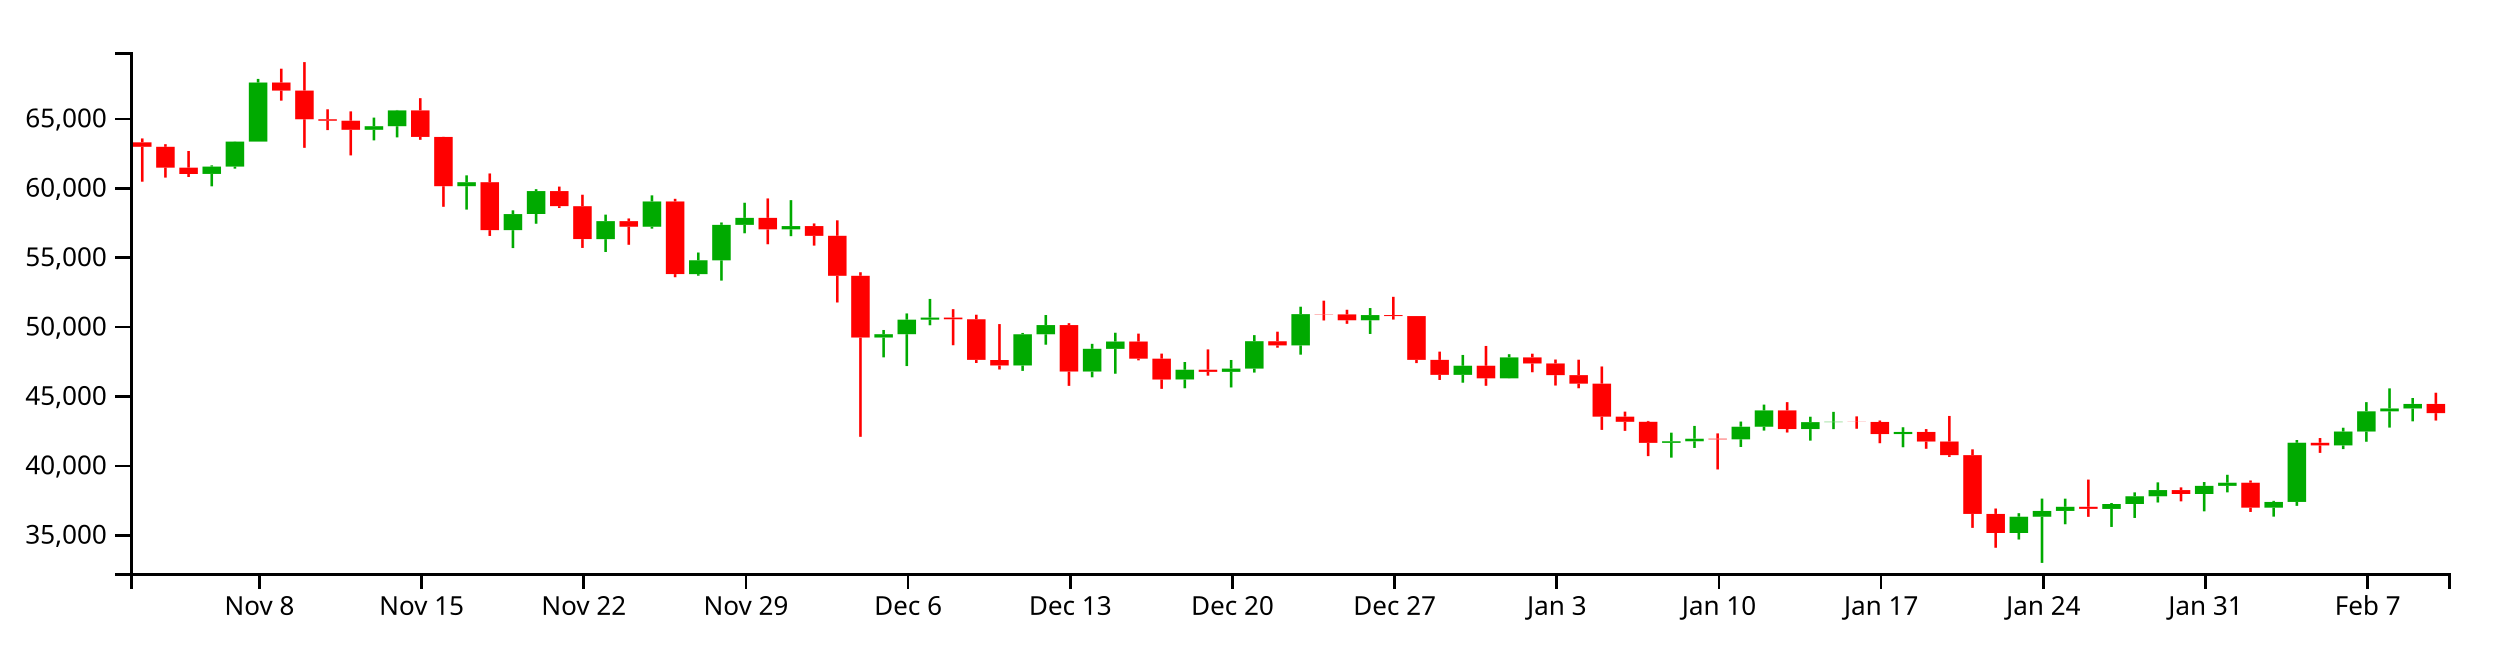
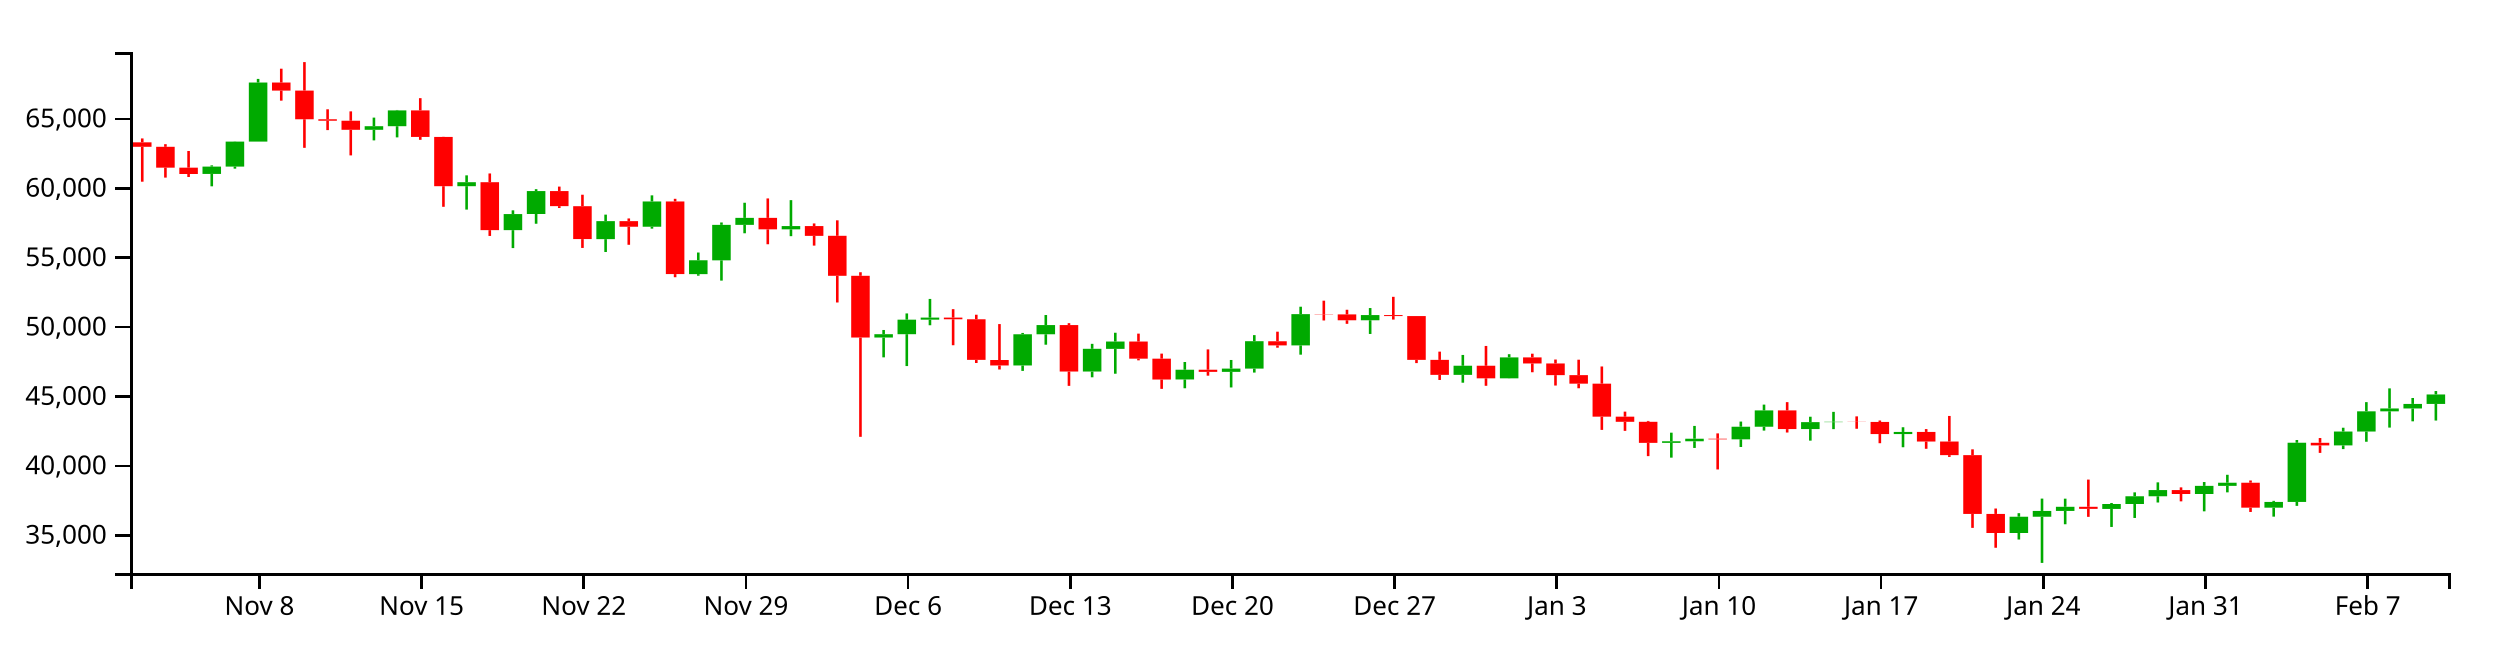
<svg xmlns="http://www.w3.org/2000/svg" version="1.1" width="960" height="250">
  <g transform="translate(50,20)">
    <style>.axis path,.axis line{fill:none;stroke:#000;shape-rendering:crispEdges;}path.candle{stroke:#000000;}path.candle.body{stroke-width:0;}path.candle.up{fill:#00AA00;stroke:#00AA00;}path.candle.down{fill:#FF0000;stroke:#FF0000;}</style>
    <g class="candlestick">
      <g class="data">
-         <path class="candle body up" d="M 27.757 46.802 l 7.117 0 L 34.874 43.975 l -7.117 0 L 27.757 46.802 M 36.653 43.975 l 7.117 0 L 43.77 34.366 l -7.117 0 L 36.653 43.975 M 45.55 34.366 l 7.117 0 L 52.667 11.703 l -7.117 0 L 45.55 34.366 M 90.032 29.843 l 7.117 0 L 97.149 28.469 l -7.117 0 L 90.032 29.843 M 98.928 28.469 l 7.117 0 L 106.046 22.398 l -7.117 0 L 98.928 28.469 M 125.618 51.499 l 7.117 0 L 132.735 49.975 l -7.117 0 L 125.618 51.499 M 143.411 68.379 l 7.117 0 L 150.528 62.194 l -7.117 0 L 143.411 68.379 M 152.307 62.168 l 7.117 0 L 159.424 53.372 l -7.117 0 L 152.307 62.168 M 178.996 71.832 l 7.117 0 L 186.114 64.917 l -7.117 0 L 178.996 71.832 M 196.789 67.065 l 7.117 0 L 203.906 57.354 l -7.117 0 L 196.789 67.065 M 214.582 85.263 l 7.117 0 L 221.699 79.948 l -7.117 0 L 214.582 85.263 M 223.479 79.972 l 7.117 0 L 230.596 66.337 l -7.117 0 L 223.479 79.972 M 232.375 66.337 l 7.117 0 L 239.492 63.664 l -7.117 0 L 232.375 66.337 M 250.168 68.065 l 7.117 0 L 257.285 66.821 l -7.117 0 L 250.168 68.065 M 285.754 109.626 l 7.117 0 L 292.871 108.326 l -7.117 0 L 285.754 109.626 M 294.65 108.326 l 7.117 0 L 301.767 102.754 l -7.117 0 L 294.65 108.326 M 303.547 102.754 l 7.117 0 L 310.664 101.97 l -7.117 0 L 303.547 102.754 M 339.132 120.349 l 7.117 0 L 346.25 108.36 l -7.117 0 L 339.132 120.349 M 348.029 108.36 l 7.117 0 L 355.146 104.822 l -7.117 0 L 348.029 108.36 M 365.822 122.682 l 7.117 0 L 372.939 113.939 l -7.117 0 L 365.822 122.682 M 374.718 113.972 l 7.117 0 L 381.835 111.158 l -7.117 0 L 374.718 113.972 M 401.407 125.714 l 7.117 0 L 408.525 121.98 l -7.117 0 L 401.407 125.714 M 419.2 122.797 l 7.117 0 L 426.317 121.555 l -7.117 0 L 419.2 122.797 M 428.097 121.555 l 7.117 0 L 435.214 111.025 l -7.117 0 L 428.097 121.555 M 445.89 112.633 l 7.117 0 L 453.007 100.638 l -7.117 0 L 445.89 112.633 M 472.579 102.979 l 7.117 0 L 479.696 100.976 l -7.117 0 L 472.579 102.979 M 508.165 123.951 l 7.117 0 L 515.282 120.454 l -7.117 0 L 508.165 123.951 M 525.958 125.271 l 7.117 0 L 533.075 117.246 l -7.117 0 L 525.958 125.271 M 588.233 150.056 l 7.117 0 L 595.35 149.453 l -7.117 0 L 588.233 150.056 M 597.129 149.453 l 7.117 0 L 604.246 148.467 l -7.117 0 L 597.129 149.453 M 614.922 148.692 l 7.117 0 L 622.039 143.859 l -7.117 0 L 614.922 148.692 M 623.818 143.859 l 7.117 0 L 630.936 137.605 l -7.117 0 L 623.818 143.859 M 641.611 144.77 l 7.117 0 L 648.729 142.097 l -7.117 0 L 641.611 144.77 M 650.508 142.097 l 7.117 0 L 657.625 141.967 l -7.117 0 L 650.508 142.097 M 677.197 146.671 l 7.117 0 L 684.314 145.869 l -7.117 0 L 677.197 146.671 M 721.679 184.673 l 7.117 0 L 728.796 178.42 l -7.117 0 L 721.679 184.673 M 730.576 178.42 l 7.117 0 L 737.693 176.204 l -7.117 0 L 730.576 178.42 M 739.472 176.204 l 7.117 0 L 746.589 174.616 l -7.117 0 L 739.472 176.204 M 757.265 175.421 l 7.117 0 L 764.382 173.541 l -7.117 0 L 757.265 175.421 M 766.162 173.541 l 7.117 0 L 773.279 170.575 l -7.117 0 L 766.162 173.541 M 775.058 170.575 l 7.117 0 L 782.175 168.175 l -7.117 0 L 775.058 170.575 M 792.851 169.695 l 7.117 0 L 799.968 166.576 l -7.117 0 L 792.851 169.695 M 801.747 166.576 l 7.117 0 L 808.864 165.362 l -7.117 0 L 801.747 166.576 M 819.54 174.946 l 7.117 0 L 826.657 172.733 l -7.117 0 L 819.54 174.946 M 828.437 172.731 l 7.117 0 L 835.554 150.015 l -7.117 0 L 828.437 172.731 M 846.23 151.036 l 7.117 0 L 853.347 145.716 l -7.117 0 L 846.23 151.036 M 855.126 145.716 l 7.117 0 L 862.243 137.939 l -7.117 0 L 855.126 145.716 M 864.022 137.939 l 7.117 0 L 871.14 136.857 l -7.117 0 L 864.022 137.939 M 872.919 136.857 l 7.117 0 L 880.036 135.1 l -7.117 0 L 872.919 136.857" />
-         <path class="candle body down" d="M 1.068 34.648 l 7.117 0 L 8.185 36.376 l -7.117 0 L 1.068 34.648 M 9.964 36.376 l 7.117 0 L 17.081 44.378 l -7.117 0 L 9.964 36.376 M 18.86 44.378 l 7.117 0 L 25.978 46.818 l -7.117 0 L 18.86 44.378 M 54.446 11.703 l 7.117 0 L 61.563 14.784 l -7.117 0 L 54.446 11.703 M 63.343 14.784 l 7.117 0 L 70.46 25.791 l -7.117 0 L 63.343 14.784 M 72.239 25.791 l 7.117 0 L 79.356 26.368 l -7.117 0 L 72.239 25.791 M 81.136 26.368 l 7.117 0 L 88.253 29.843 l -7.117 0 L 81.136 26.368 M 107.825 22.398 l 7.117 0 L 114.942 32.59 l -7.117 0 L 107.825 22.398 M 116.721 32.59 l 7.117 0 L 123.838 51.499 l -7.117 0 L 116.721 32.59 M 134.514 49.975 l 7.117 0 L 141.631 68.379 l -7.117 0 L 134.514 49.975 M 161.204 53.372 l 7.117 0 L 168.321 59.157 l -7.117 0 L 161.204 53.372 M 170.1 59.18 l 7.117 0 L 177.217 71.814 l -7.117 0 L 170.1 59.18 M 187.893 64.917 l 7.117 0 L 195.01 67.065 l -7.117 0 L 187.893 64.917 M 205.686 57.354 l 7.117 0 L 212.803 85.248 l -7.117 0 L 205.686 57.354 M 241.271 63.664 l 7.117 0 L 248.389 68.065 l -7.117 0 L 241.271 63.664 M 259.064 66.821 l 7.117 0 L 266.182 70.571 l -7.117 0 L 259.064 66.821 M 267.961 70.55 l 7.117 0 L 275.078 85.917 l -7.117 0 L 267.961 70.55 M 276.857 85.917 l 7.117 0 L 283.974 109.626 l -7.117 0 L 276.857 85.917 M 312.443 101.97 l 7.117 0 L 319.56 102.598 l -7.117 0 L 312.443 101.97 M 321.339 102.598 l 7.117 0 L 328.457 118.19 l -7.117 0 L 321.339 102.598 M 330.236 118.242 l 7.117 0 L 337.353 120.349 l -7.117 0 L 330.236 118.242 M 356.925 104.822 l 7.117 0 L 364.042 122.682 l -7.117 0 L 356.925 104.822 M 383.615 111.158 l 7.117 0 L 390.732 117.727 l -7.117 0 L 383.615 111.158 M 392.511 117.727 l 7.117 0 L 399.628 125.728 l -7.117 0 L 392.511 117.727 M 410.304 121.98 l 7.117 0 L 417.421 122.797 l -7.117 0 L 410.304 121.98 M 436.993 111.038 l 7.117 0 L 444.11 112.633 l -7.117 0 L 436.993 111.038 M 454.786 100.638 l 7.117 0 L 461.903 100.739 l -7.117 0 L 454.786 100.638 M 463.683 100.739 l 7.117 0 L 470.8 102.979 l -7.117 0 L 463.683 100.739 M 481.475 100.976 l 7.117 0 L 488.593 101.37 l -7.117 0 L 481.475 100.976 M 490.372 101.37 l 7.117 0 L 497.489 118.2 l -7.117 0 L 490.372 101.37 M 499.268 118.2 l 7.117 0 L 506.385 123.951 l -7.117 0 L 499.268 118.2 M 517.061 120.454 l 7.117 0 L 524.178 125.271 l -7.117 0 L 517.061 120.454 M 534.854 117.246 l 7.117 0 L 541.971 119.573 l -7.117 0 L 534.854 117.246 M 543.75 119.573 l 7.117 0 L 550.868 124.05 l -7.117 0 L 543.75 119.573 M 552.647 124.05 l 7.117 0 L 559.764 127.323 l -7.117 0 L 552.647 124.05 M 561.543 127.323 l 7.117 0 L 568.661 140.012 l -7.117 0 L 561.543 127.323 M 570.44 140.012 l 7.117 0 L 577.557 141.978 l -7.117 0 L 570.44 140.012 M 579.336 141.978 l 7.117 0 L 586.453 150.056 l -7.117 0 L 579.336 141.978 M 606.026 148.467 l 7.117 0 L 613.143 148.692 l -7.117 0 L 606.026 148.467 M 632.715 137.605 l 7.117 0 L 639.832 144.761 l -7.117 0 L 632.715 137.605 M 659.404 141.967 l 7.117 0 L 666.521 142.034 l -7.117 0 L 659.404 141.967 M 668.301 142.034 l 7.117 0 L 675.418 146.671 l -7.117 0 L 668.301 142.034 M 686.094 145.869 l 7.117 0 L 693.211 149.558 l -7.117 0 L 686.094 145.869 M 694.99 149.558 l 7.117 0 L 702.107 154.776 l -7.117 0 L 694.99 149.558 M 703.886 154.776 l 7.117 0 L 711.004 177.35 l -7.117 0 L 703.886 154.776 M 712.783 177.35 l 7.117 0 L 719.9 184.673 l -7.117 0 L 712.783 177.35 M 748.369 174.616 l 7.117 0 L 755.486 175.41 l -7.117 0 L 748.369 174.616 M 783.954 168.175 l 7.117 0 L 791.072 169.694 l -7.117 0 L 783.954 168.175 M 810.644 165.362 l 7.117 0 L 817.761 174.946 l -7.117 0 L 810.644 165.362 M 837.333 150.029 l 7.117 0 L 844.45 151.036 l -7.117 0 L 837.333 150.029 M 881.815 135.1 l 7.117 0 L 888.932 138.639 l -7.117 0 L 881.815 135.1" />
+         <path class="candle body up" d="M 27.757 46.802 l 7.117 0 L 34.874 43.975 l -7.117 0 L 27.757 46.802 M 36.653 43.975 l 7.117 0 L 43.77 34.366 l -7.117 0 L 36.653 43.975 M 45.55 34.366 l 7.117 0 L 52.667 11.703 l -7.117 0 L 45.55 34.366 M 90.032 29.843 l 7.117 0 L 97.149 28.469 l -7.117 0 L 90.032 29.843 M 98.928 28.469 l 7.117 0 L 106.046 22.398 l -7.117 0 L 98.928 28.469 M 125.618 51.499 l 7.117 0 L 132.735 49.975 l -7.117 0 L 125.618 51.499 M 143.411 68.379 l 7.117 0 L 150.528 62.194 l -7.117 0 L 143.411 68.379 M 152.307 62.168 l 7.117 0 L 159.424 53.372 l -7.117 0 L 152.307 62.168 M 178.996 71.832 l 7.117 0 L 186.114 64.917 l -7.117 0 L 178.996 71.832 M 196.789 67.065 l 7.117 0 L 203.906 57.354 l -7.117 0 L 196.789 67.065 M 214.582 85.263 l 7.117 0 L 221.699 79.948 l -7.117 0 L 214.582 85.263 M 223.479 79.972 l 7.117 0 L 230.596 66.337 l -7.117 0 L 223.479 79.972 M 232.375 66.337 l 7.117 0 L 239.492 63.664 l -7.117 0 L 232.375 66.337 M 250.168 68.065 l 7.117 0 L 257.285 66.821 l -7.117 0 L 250.168 68.065 M 285.754 109.626 l 7.117 0 L 292.871 108.326 l -7.117 0 L 285.754 109.626 M 294.65 108.326 l 7.117 0 L 301.767 102.754 l -7.117 0 L 294.65 108.326 M 303.547 102.754 l 7.117 0 L 310.664 101.97 l -7.117 0 L 303.547 102.754 M 339.132 120.349 l 7.117 0 L 346.25 108.36 l -7.117 0 L 339.132 120.349 M 348.029 108.36 l 7.117 0 L 355.146 104.822 l -7.117 0 L 348.029 108.36 M 365.822 122.682 l 7.117 0 L 372.939 113.939 l -7.117 0 L 365.822 122.682 M 374.718 113.972 l 7.117 0 L 381.835 111.158 l -7.117 0 L 374.718 113.972 M 401.407 125.714 l 7.117 0 L 408.525 121.98 l -7.117 0 L 401.407 125.714 M 419.2 122.797 l 7.117 0 L 426.317 121.555 l -7.117 0 L 419.2 122.797 M 428.097 121.555 l 7.117 0 L 435.214 111.025 l -7.117 0 L 428.097 121.555 M 445.89 112.633 l 7.117 0 L 453.007 100.638 l -7.117 0 L 445.89 112.633 M 472.579 102.979 l 7.117 0 L 479.696 100.976 l -7.117 0 L 472.579 102.979 M 508.165 123.951 l 7.117 0 L 515.282 120.454 l -7.117 0 L 508.165 123.951 M 525.958 125.271 l 7.117 0 L 533.075 117.246 l -7.117 0 L 525.958 125.271 M 588.233 150.056 l 7.117 0 L 595.35 149.453 l -7.117 0 L 588.233 150.056 M 597.129 149.453 l 7.117 0 L 604.246 148.467 l -7.117 0 L 597.129 149.453 M 614.922 148.692 l 7.117 0 L 622.039 143.859 l -7.117 0 L 614.922 148.692 M 623.818 143.859 l 7.117 0 L 630.936 137.605 l -7.117 0 L 623.818 143.859 M 641.611 144.77 l 7.117 0 L 648.729 142.097 l -7.117 0 L 641.611 144.77 M 650.508 142.097 l 7.117 0 L 657.625 141.967 l -7.117 0 L 650.508 142.097 M 677.197 146.671 l 7.117 0 L 684.314 145.869 l -7.117 0 L 677.197 146.671 M 721.679 184.673 l 7.117 0 L 728.796 178.42 l -7.117 0 L 721.679 184.673 M 730.576 178.42 l 7.117 0 L 737.693 176.204 l -7.117 0 L 730.576 178.42 M 739.472 176.204 l 7.117 0 L 746.589 174.616 l -7.117 0 L 739.472 176.204 M 757.265 175.421 l 7.117 0 L 764.382 173.541 l -7.117 0 L 757.265 175.421 M 766.162 173.541 l 7.117 0 L 773.279 170.575 l -7.117 0 L 766.162 173.541 M 775.058 170.575 l 7.117 0 L 782.175 168.175 l -7.117 0 L 775.058 170.575 M 792.851 169.695 l 7.117 0 L 799.968 166.576 l -7.117 0 L 792.851 169.695 M 801.747 166.576 l 7.117 0 L 808.864 165.362 l -7.117 0 L 801.747 166.576 M 819.54 174.946 l 7.117 0 L 826.657 172.733 l -7.117 0 L 819.54 174.946 M 828.437 172.731 l 7.117 0 L 835.554 150.015 l -7.117 0 L 828.437 172.731 M 846.23 151.036 l 7.117 0 L 853.347 145.716 l -7.117 0 L 846.23 151.036 M 855.126 145.716 l 7.117 0 L 862.243 137.939 l -7.117 0 L 855.126 145.716 M 864.022 137.939 l 7.117 0 L 871.14 136.857 l -7.117 0 L 864.022 137.939 M 872.919 136.857 l 7.117 0 L 880.036 135.1 l -7.117 0 L 872.919 136.857 M 881.815 135.1 l 7.117 0 L 888.932 131.466 l -7.117 0 L 881.815 135.1" />
+         <path class="candle body down" d="M 1.068 34.648 l 7.117 0 L 8.185 36.376 l -7.117 0 L 1.068 34.648 M 9.964 36.376 l 7.117 0 L 17.081 44.378 l -7.117 0 L 9.964 36.376 M 18.86 44.378 l 7.117 0 L 25.978 46.818 l -7.117 0 L 18.86 44.378 M 54.446 11.703 l 7.117 0 L 61.563 14.784 l -7.117 0 L 54.446 11.703 M 63.343 14.784 l 7.117 0 L 70.46 25.791 l -7.117 0 L 63.343 14.784 M 72.239 25.791 l 7.117 0 L 79.356 26.368 l -7.117 0 L 72.239 25.791 M 81.136 26.368 l 7.117 0 L 88.253 29.843 l -7.117 0 L 81.136 26.368 M 107.825 22.398 l 7.117 0 L 114.942 32.59 l -7.117 0 L 107.825 22.398 M 116.721 32.59 l 7.117 0 L 123.838 51.499 l -7.117 0 L 116.721 32.59 M 134.514 49.975 l 7.117 0 L 141.631 68.379 l -7.117 0 L 134.514 49.975 M 161.204 53.372 l 7.117 0 L 168.321 59.157 l -7.117 0 L 161.204 53.372 M 170.1 59.18 l 7.117 0 L 177.217 71.814 l -7.117 0 L 170.1 59.18 M 187.893 64.917 l 7.117 0 L 195.01 67.065 l -7.117 0 L 187.893 64.917 M 205.686 57.354 l 7.117 0 L 212.803 85.248 l -7.117 0 L 205.686 57.354 M 241.271 63.664 l 7.117 0 L 248.389 68.065 l -7.117 0 L 241.271 63.664 M 259.064 66.821 l 7.117 0 L 266.182 70.571 l -7.117 0 L 259.064 66.821 M 267.961 70.55 l 7.117 0 L 275.078 85.917 l -7.117 0 L 267.961 70.55 M 276.857 85.917 l 7.117 0 L 283.974 109.626 l -7.117 0 L 276.857 85.917 M 312.443 101.97 l 7.117 0 L 319.56 102.598 l -7.117 0 L 312.443 101.97 M 321.339 102.598 l 7.117 0 L 328.457 118.19 l -7.117 0 L 321.339 102.598 M 330.236 118.242 l 7.117 0 L 337.353 120.349 l -7.117 0 L 330.236 118.242 M 356.925 104.822 l 7.117 0 L 364.042 122.682 l -7.117 0 L 356.925 104.822 M 383.615 111.158 l 7.117 0 L 390.732 117.727 l -7.117 0 L 383.615 111.158 M 392.511 117.727 l 7.117 0 L 399.628 125.728 l -7.117 0 L 392.511 117.727 M 410.304 121.98 l 7.117 0 L 417.421 122.797 l -7.117 0 L 410.304 121.98 M 436.993 111.038 l 7.117 0 L 444.11 112.633 l -7.117 0 L 436.993 111.038 M 454.786 100.638 l 7.117 0 L 461.903 100.739 l -7.117 0 L 454.786 100.638 M 463.683 100.739 l 7.117 0 L 470.8 102.979 l -7.117 0 L 463.683 100.739 M 481.475 100.976 l 7.117 0 L 488.593 101.37 l -7.117 0 L 481.475 100.976 M 490.372 101.37 l 7.117 0 L 497.489 118.2 l -7.117 0 L 490.372 101.37 M 499.268 118.2 l 7.117 0 L 506.385 123.951 l -7.117 0 L 499.268 118.2 M 517.061 120.454 l 7.117 0 L 524.178 125.271 l -7.117 0 L 517.061 120.454 M 534.854 117.246 l 7.117 0 L 541.971 119.573 l -7.117 0 L 534.854 117.246 M 543.75 119.573 l 7.117 0 L 550.868 124.05 l -7.117 0 L 543.75 119.573 M 552.647 124.05 l 7.117 0 L 559.764 127.323 l -7.117 0 L 552.647 124.05 M 561.543 127.323 l 7.117 0 L 568.661 140.012 l -7.117 0 L 561.543 127.323 M 570.44 140.012 l 7.117 0 L 577.557 141.978 l -7.117 0 L 570.44 140.012 M 579.336 141.978 l 7.117 0 L 586.453 150.056 l -7.117 0 L 579.336 141.978 M 606.026 148.467 l 7.117 0 L 613.143 148.692 l -7.117 0 L 606.026 148.467 M 632.715 137.605 l 7.117 0 L 639.832 144.761 l -7.117 0 L 632.715 137.605 M 659.404 141.967 l 7.117 0 L 666.521 142.034 l -7.117 0 L 659.404 141.967 M 668.301 142.034 l 7.117 0 L 675.418 146.671 l -7.117 0 L 668.301 142.034 M 686.094 145.869 l 7.117 0 L 693.211 149.558 l -7.117 0 L 686.094 145.869 M 694.99 149.558 l 7.117 0 L 702.107 154.776 l -7.117 0 L 694.99 149.558 M 703.886 154.776 l 7.117 0 L 711.004 177.35 l -7.117 0 L 703.886 154.776 M 712.783 177.35 l 7.117 0 L 719.9 184.673 l -7.117 0 L 712.783 177.35 M 748.369 174.616 l 7.117 0 L 755.486 175.41 l -7.117 0 L 748.369 174.616 M 783.954 168.175 l 7.117 0 L 791.072 169.694 l -7.117 0 L 783.954 168.175 M 810.644 165.362 l 7.117 0 L 817.761 174.946 l -7.117 0 L 810.644 165.362 M 837.333 150.029 l 7.117 0 L 844.45 151.036 l -7.117 0 L 837.333 150.029" />
        <path class="candle body equal" />
-         <path class="candle wick up" d="M 31.315 43.496 L 31.315 43.975 M 31.315 46.802 L 31.315 51.546 M 40.212 34.298 L 40.212 34.366 M 40.212 43.975 L 40.212 44.763 M 49.108 10.3 L 49.108 11.703 M 49.108 34.366 L 49.108 34.366 M 93.591 25.165 L 93.591 28.469 M 93.591 29.843 L 93.591 33.904 M 102.487 22.231 L 102.487 22.398 M 102.487 28.469 L 102.487 32.753 M 129.176 47.335 L 129.176 49.975 M 129.176 51.499 L 129.176 60.484 M 146.969 60.766 L 146.969 62.194 M 146.969 68.379 L 146.969 75.263 M 155.866 52.639 L 155.866 53.372 M 155.866 62.168 L 155.866 65.92 M 182.555 62.419 L 182.555 64.917 M 182.555 71.832 L 182.555 76.771 M 200.348 55.016 L 200.348 57.354 M 200.348 67.065 L 200.348 67.802 M 218.141 76.969 L 218.141 79.948 M 218.141 85.263 L 218.141 85.869 M 227.037 65.43 L 227.037 66.337 M 227.037 79.972 L 227.037 87.752 M 235.934 57.857 L 235.934 63.664 M 235.934 66.337 L 235.934 69.578 M 253.727 56.857 L 253.727 66.821 M 253.727 68.065 L 253.727 70.69 M 289.312 106.713 L 289.312 108.326 M 289.312 109.626 L 289.312 117.222 M 298.209 100.36 L 298.209 102.754 M 298.209 108.326 L 298.209 120.565 M 307.105 94.789 L 307.105 101.97 M 307.105 102.754 L 307.105 104.897 M 342.691 107.85 L 342.691 108.36 M 342.691 120.349 L 342.691 122.425 M 351.587 100.968 L 351.587 104.822 M 351.587 108.36 L 351.587 112.368 M 369.38 112.035 L 369.38 113.939 M 369.38 122.682 L 369.38 124.882 M 378.277 107.774 L 378.277 111.158 M 378.277 113.972 L 378.277 123.512 M 404.966 119.007 L 404.966 121.98 M 404.966 125.714 L 404.966 129.092 M 422.759 118.233 L 422.759 121.555 M 422.759 122.797 L 422.759 128.779 M 431.655 108.685 L 431.655 111.025 M 431.655 121.555 L 431.655 123.07 M 449.448 97.781 L 449.448 100.638 M 449.448 112.633 L 449.448 116.192 M 476.138 98.287 L 476.138 100.976 M 476.138 102.979 L 476.138 108.243 M 511.723 116.301 L 511.723 120.454 M 511.723 123.951 L 511.723 126.96 M 529.516 116.01 L 529.516 117.246 M 529.516 125.271 L 529.516 125.317 M 591.791 146.147 L 591.791 149.453 M 591.791 150.056 L 591.791 155.735 M 600.688 143.553 L 600.688 148.467 M 600.688 149.453 L 600.688 152.009 M 618.481 141.883 L 618.481 143.859 M 618.481 148.692 L 618.481 151.642 M 627.377 135.37 L 627.377 137.605 M 627.377 143.859 L 627.377 145.348 M 645.17 140.024 L 645.17 142.097 M 645.17 144.77 L 645.17 149.206 M 654.066 138.153 L 654.066 141.967 M 654.066 142.097 L 654.066 144.788 M 680.756 144.063 L 680.756 145.869 M 680.756 146.671 L 680.756 151.743 M 725.238 177.064 L 725.238 178.42 M 725.238 184.673 L 725.238 187.18 M 734.134 171.463 L 734.134 176.204 M 734.134 178.42 L 734.134 196.154 M 743.031 171.489 L 743.031 174.616 M 743.031 176.204 L 743.031 181.317 M 760.824 173.144 L 760.824 173.541 M 760.824 175.421 L 760.824 182.351 M 769.72 169.064 L 769.72 170.575 M 769.72 173.541 L 769.72 178.897 M 778.617 165.223 L 778.617 168.175 M 778.617 170.575 L 778.617 172.963 M 796.409 165.099 L 796.409 166.576 M 796.409 169.695 L 796.409 176.352 M 805.306 162.321 L 805.306 165.362 M 805.306 166.576 L 805.306 169.064 M 823.099 172.331 L 823.099 172.733 M 823.099 174.946 L 823.099 178.391 M 831.995 148.959 L 831.995 150.015 M 831.995 172.731 L 831.995 174.251 M 849.788 144.25 L 849.788 145.716 M 849.788 151.036 L 849.788 152.454 M 858.685 134.419 L 858.685 137.939 M 858.685 145.716 L 858.685 149.633 M 867.581 129.135 L 867.581 136.857 M 867.581 137.939 L 867.581 144.196 M 876.477 132.828 L 876.477 135.1 M 876.477 136.857 L 876.477 141.788" style="stroke-width: 1px;" />
-         <path class="candle wick down" d="M 4.626 33.159 L 4.626 34.648 M 4.626 36.376 L 4.626 49.773 M 13.523 35.364 L 13.523 36.376 M 13.523 44.378 L 13.523 48.205 M 22.419 37.979 L 22.419 44.378 M 22.419 46.818 L 22.419 47.97 M 58.005 6.382 L 58.005 11.703 M 58.005 14.784 L 58.005 18.65 M 66.901 3.846 L 66.901 14.784 M 66.901 25.791 L 66.901 36.768 M 75.798 21.966 L 75.798 25.791 M 75.798 26.368 L 75.798 29.961 M 84.694 22.763 L 84.694 26.368 M 84.694 29.843 L 84.694 39.672 M 111.383 17.693 L 111.383 22.398 M 111.383 32.59 L 111.383 33.692 M 120.28 32.534 L 120.28 32.59 M 120.28 51.499 L 120.28 59.412 M 138.073 46.611 L 138.073 49.975 M 138.073 68.379 L 138.073 70.604 M 164.762 51.654 L 164.762 53.372 M 164.762 59.157 L 164.762 59.878 M 173.659 54.776 L 173.659 59.18 M 173.659 71.814 L 173.659 75.21 M 191.451 63.884 L 191.451 64.917 M 191.451 67.065 L 191.451 74 M 209.244 56.343 L 209.244 57.354 M 209.244 85.248 L 209.244 86.455 M 244.83 56.199 L 244.83 63.664 M 244.83 68.065 L 244.83 73.794 M 262.623 65.8 L 262.623 66.821 M 262.623 70.571 L 262.623 74.316 M 271.519 64.604 L 271.519 70.55 M 271.519 85.917 L 271.519 96.155 M 280.416 84.541 L 280.416 85.917 M 280.416 109.626 L 280.416 147.744 M 316.002 98.713 L 316.002 101.97 M 316.002 102.598 L 316.002 112.57 M 324.898 100.857 L 324.898 102.598 M 324.898 118.19 L 324.898 119.392 M 333.794 104.443 L 333.794 118.242 M 333.794 120.349 L 333.794 121.887 M 360.484 104.096 L 360.484 104.822 M 360.484 122.682 L 360.484 128.171 M 387.173 108.113 L 387.173 111.158 M 387.173 117.727 L 387.173 118.374 M 396.07 115.79 L 396.07 117.727 M 396.07 125.728 L 396.07 129.327 M 413.862 114.169 L 413.862 121.98 M 413.862 122.797 L 413.862 124.259 M 440.552 107.368 L 440.552 111.038 M 440.552 112.633 L 440.552 113.52 M 458.345 95.462 L 458.345 100.638 M 458.345 100.739 L 458.345 103.06 M 467.241 98.947 L 467.241 100.739 M 467.241 102.979 L 467.241 104.35 M 485.034 93.981 L 485.034 100.976 M 485.034 101.37 L 485.034 102.716 M 493.93 101.357 L 493.93 101.37 M 493.93 118.2 L 493.93 119.43 M 502.827 115.027 L 502.827 118.2 M 502.827 123.951 L 502.827 125.91 M 520.62 112.846 L 520.62 120.454 M 520.62 125.271 L 520.62 128.143 M 538.413 115.821 L 538.413 117.246 M 538.413 119.573 L 538.413 122.942 M 547.309 118.06 L 547.309 119.573 M 547.309 124.05 L 547.309 128.048 M 556.206 118.126 L 556.206 124.05 M 556.206 127.323 L 556.206 129.092 M 565.102 120.725 L 565.102 127.323 M 565.102 140.012 L 565.102 145.081 M 573.998 138.067 L 573.998 140.012 M 573.998 141.978 L 573.998 145.451 M 582.895 141.639 L 582.895 141.978 M 582.895 150.056 L 582.895 155.154 M 609.584 146.421 L 609.584 148.467 M 609.584 148.692 L 609.584 160.27 M 636.273 134.422 L 636.273 137.605 M 636.273 144.761 L 636.273 146.087 M 662.963 139.885 L 662.963 141.967 M 662.963 142.034 L 662.963 144.645 M 671.859 141.477 L 671.859 142.034 M 671.859 146.671 L 671.859 150.195 M 689.652 144.766 L 689.652 145.869 M 689.652 149.558 L 689.652 152.337 M 698.549 139.725 L 698.549 149.558 M 698.549 154.776 L 698.549 155.456 M 707.445 152.542 L 707.445 154.776 M 707.445 177.35 L 707.445 182.706 M 716.341 175.272 L 716.341 177.35 M 716.341 184.673 L 716.341 190.34 M 751.927 164.161 L 751.927 174.616 M 751.927 175.41 L 751.927 178.473 M 787.513 167.15 L 787.513 168.175 M 787.513 169.694 L 787.513 172.52 M 814.202 164.503 L 814.202 165.362 M 814.202 174.946 L 814.202 176.595 M 840.892 148.206 L 840.892 150.029 M 840.892 151.036 L 840.892 153.912 M 885.374 130.809 L 885.374 135.1 M 885.374 138.639 L 885.374 141.489" style="stroke-width: 1px;" />
+         <path class="candle wick up" d="M 31.315 43.496 L 31.315 43.975 M 31.315 46.802 L 31.315 51.546 M 40.212 34.298 L 40.212 34.366 M 40.212 43.975 L 40.212 44.763 M 49.108 10.3 L 49.108 11.703 M 49.108 34.366 L 49.108 34.366 M 93.591 25.165 L 93.591 28.469 M 93.591 29.843 L 93.591 33.904 M 102.487 22.231 L 102.487 22.398 M 102.487 28.469 L 102.487 32.753 M 129.176 47.335 L 129.176 49.975 M 129.176 51.499 L 129.176 60.484 M 146.969 60.766 L 146.969 62.194 M 146.969 68.379 L 146.969 75.263 M 155.866 52.639 L 155.866 53.372 M 155.866 62.168 L 155.866 65.92 M 182.555 62.419 L 182.555 64.917 M 182.555 71.832 L 182.555 76.771 M 200.348 55.016 L 200.348 57.354 M 200.348 67.065 L 200.348 67.802 M 218.141 76.969 L 218.141 79.948 M 218.141 85.263 L 218.141 85.869 M 227.037 65.43 L 227.037 66.337 M 227.037 79.972 L 227.037 87.752 M 235.934 57.857 L 235.934 63.664 M 235.934 66.337 L 235.934 69.578 M 253.727 56.857 L 253.727 66.821 M 253.727 68.065 L 253.727 70.69 M 289.312 106.713 L 289.312 108.326 M 289.312 109.626 L 289.312 117.222 M 298.209 100.36 L 298.209 102.754 M 298.209 108.326 L 298.209 120.565 M 307.105 94.789 L 307.105 101.97 M 307.105 102.754 L 307.105 104.897 M 342.691 107.85 L 342.691 108.36 M 342.691 120.349 L 342.691 122.425 M 351.587 100.968 L 351.587 104.822 M 351.587 108.36 L 351.587 112.368 M 369.38 112.035 L 369.38 113.939 M 369.38 122.682 L 369.38 124.882 M 378.277 107.774 L 378.277 111.158 M 378.277 113.972 L 378.277 123.512 M 404.966 119.007 L 404.966 121.98 M 404.966 125.714 L 404.966 129.092 M 422.759 118.233 L 422.759 121.555 M 422.759 122.797 L 422.759 128.779 M 431.655 108.685 L 431.655 111.025 M 431.655 121.555 L 431.655 123.07 M 449.448 97.781 L 449.448 100.638 M 449.448 112.633 L 449.448 116.192 M 476.138 98.287 L 476.138 100.976 M 476.138 102.979 L 476.138 108.243 M 511.723 116.301 L 511.723 120.454 M 511.723 123.951 L 511.723 126.96 M 529.516 116.01 L 529.516 117.246 M 529.516 125.271 L 529.516 125.317 M 591.791 146.147 L 591.791 149.453 M 591.791 150.056 L 591.791 155.735 M 600.688 143.553 L 600.688 148.467 M 600.688 149.453 L 600.688 152.009 M 618.481 141.883 L 618.481 143.859 M 618.481 148.692 L 618.481 151.642 M 627.377 135.37 L 627.377 137.605 M 627.377 143.859 L 627.377 145.348 M 645.17 140.024 L 645.17 142.097 M 645.17 144.77 L 645.17 149.206 M 654.066 138.153 L 654.066 141.967 M 654.066 142.097 L 654.066 144.788 M 680.756 144.063 L 680.756 145.869 M 680.756 146.671 L 680.756 151.743 M 725.238 177.064 L 725.238 178.42 M 725.238 184.673 L 725.238 187.18 M 734.134 171.463 L 734.134 176.204 M 734.134 178.42 L 734.134 196.154 M 743.031 171.489 L 743.031 174.616 M 743.031 176.204 L 743.031 181.317 M 760.824 173.144 L 760.824 173.541 M 760.824 175.421 L 760.824 182.351 M 769.72 169.064 L 769.72 170.575 M 769.72 173.541 L 769.72 178.897 M 778.617 165.223 L 778.617 168.175 M 778.617 170.575 L 778.617 172.963 M 796.409 165.099 L 796.409 166.576 M 796.409 169.695 L 796.409 176.352 M 805.306 162.321 L 805.306 165.362 M 805.306 166.576 L 805.306 169.064 M 823.099 172.331 L 823.099 172.733 M 823.099 174.946 L 823.099 178.391 M 831.995 148.959 L 831.995 150.015 M 831.995 172.731 L 831.995 174.251 M 849.788 144.25 L 849.788 145.716 M 849.788 151.036 L 849.788 152.454 M 858.685 134.419 L 858.685 137.939 M 858.685 145.716 L 858.685 149.633 M 867.581 129.135 L 867.581 136.857 M 867.581 137.939 L 867.581 144.196 M 876.477 132.828 L 876.477 135.1 M 876.477 136.857 L 876.477 141.788 M 885.374 130.158 L 885.374 131.466 M 885.374 135.1 L 885.374 141.489" style="stroke-width: 1px;" />
+         <path class="candle wick down" d="M 4.626 33.159 L 4.626 34.648 M 4.626 36.376 L 4.626 49.773 M 13.523 35.364 L 13.523 36.376 M 13.523 44.378 L 13.523 48.205 M 22.419 37.979 L 22.419 44.378 M 22.419 46.818 L 22.419 47.97 M 58.005 6.382 L 58.005 11.703 M 58.005 14.784 L 58.005 18.65 M 66.901 3.846 L 66.901 14.784 M 66.901 25.791 L 66.901 36.768 M 75.798 21.966 L 75.798 25.791 M 75.798 26.368 L 75.798 29.961 M 84.694 22.763 L 84.694 26.368 M 84.694 29.843 L 84.694 39.672 M 111.383 17.693 L 111.383 22.398 M 111.383 32.59 L 111.383 33.692 M 120.28 32.534 L 120.28 32.59 M 120.28 51.499 L 120.28 59.412 M 138.073 46.611 L 138.073 49.975 M 138.073 68.379 L 138.073 70.604 M 164.762 51.654 L 164.762 53.372 M 164.762 59.157 L 164.762 59.878 M 173.659 54.776 L 173.659 59.18 M 173.659 71.814 L 173.659 75.21 M 191.451 63.884 L 191.451 64.917 M 191.451 67.065 L 191.451 74 M 209.244 56.343 L 209.244 57.354 M 209.244 85.248 L 209.244 86.455 M 244.83 56.199 L 244.83 63.664 M 244.83 68.065 L 244.83 73.794 M 262.623 65.8 L 262.623 66.821 M 262.623 70.571 L 262.623 74.316 M 271.519 64.604 L 271.519 70.55 M 271.519 85.917 L 271.519 96.155 M 280.416 84.541 L 280.416 85.917 M 280.416 109.626 L 280.416 147.744 M 316.002 98.713 L 316.002 101.97 M 316.002 102.598 L 316.002 112.57 M 324.898 100.857 L 324.898 102.598 M 324.898 118.19 L 324.898 119.392 M 333.794 104.443 L 333.794 118.242 M 333.794 120.349 L 333.794 121.887 M 360.484 104.096 L 360.484 104.822 M 360.484 122.682 L 360.484 128.171 M 387.173 108.113 L 387.173 111.158 M 387.173 117.727 L 387.173 118.374 M 396.07 115.79 L 396.07 117.727 M 396.07 125.728 L 396.07 129.327 M 413.862 114.169 L 413.862 121.98 M 413.862 122.797 L 413.862 124.259 M 440.552 107.368 L 440.552 111.038 M 440.552 112.633 L 440.552 113.52 M 458.345 95.462 L 458.345 100.638 M 458.345 100.739 L 458.345 103.06 M 467.241 98.947 L 467.241 100.739 M 467.241 102.979 L 467.241 104.35 M 485.034 93.981 L 485.034 100.976 M 485.034 101.37 L 485.034 102.716 M 493.93 101.357 L 493.93 101.37 M 493.93 118.2 L 493.93 119.43 M 502.827 115.027 L 502.827 118.2 M 502.827 123.951 L 502.827 125.91 M 520.62 112.846 L 520.62 120.454 M 520.62 125.271 L 520.62 128.143 M 538.413 115.821 L 538.413 117.246 M 538.413 119.573 L 538.413 122.942 M 547.309 118.06 L 547.309 119.573 M 547.309 124.05 L 547.309 128.048 M 556.206 118.126 L 556.206 124.05 M 556.206 127.323 L 556.206 129.092 M 565.102 120.725 L 565.102 127.323 M 565.102 140.012 L 565.102 145.081 M 573.998 138.067 L 573.998 140.012 M 573.998 141.978 L 573.998 145.451 M 582.895 141.639 L 582.895 141.978 M 582.895 150.056 L 582.895 155.154 M 609.584 146.421 L 609.584 148.467 M 609.584 148.692 L 609.584 160.27 M 636.273 134.422 L 636.273 137.605 M 636.273 144.761 L 636.273 146.087 M 662.963 139.885 L 662.963 141.967 M 662.963 142.034 L 662.963 144.645 M 671.859 141.477 L 671.859 142.034 M 671.859 146.671 L 671.859 150.195 M 689.652 144.766 L 689.652 145.869 M 689.652 149.558 L 689.652 152.337 M 698.549 139.725 L 698.549 149.558 M 698.549 154.776 L 698.549 155.456 M 707.445 152.542 L 707.445 154.776 M 707.445 177.35 L 707.445 182.706 M 716.341 175.272 L 716.341 177.35 M 716.341 184.673 L 716.341 190.34 M 751.927 164.161 L 751.927 174.616 M 751.927 175.41 L 751.927 178.473 M 787.513 167.15 L 787.513 168.175 M 787.513 169.694 L 787.513 172.52 M 814.202 164.503 L 814.202 165.362 M 814.202 174.946 L 814.202 176.595 M 840.892 148.206 L 840.892 150.029 M 840.892 151.036 L 840.892 153.912" style="stroke-width: 1px;" />
        <path class="candle wick equal" style="stroke-width: 1px;" />
      </g>
    </g>
    <g class="x axis" transform="translate(0,200)" fill="none" font-size="10" font-family="sans-serif" text-anchor="middle">
      <path class="domain" stroke="#000" d="M0.5,6V0.5H890.5V6" />
      <g class="tick" opacity="1" transform="translate(49.10836,0)">
        <line stroke="#000" y2="6" x1="0.5" x2="0.5" />
        <text fill="#000" y="9" x="0.5" dy="0.71em">Nov  8</text>
      </g>
      <g class="tick" opacity="1" transform="translate(111.3834,0)">
        <line stroke="#000" y2="6" x1="0.5" x2="0.5" />
        <text fill="#000" y="9" x="0.5" dy="0.71em">Nov 15</text>
      </g>
      <g class="tick" opacity="1" transform="translate(173.6585,0)">
        <line stroke="#000" y2="6" x1="0.5" x2="0.5" />
        <text fill="#000" y="9" x="0.5" dy="0.71em">Nov 22</text>
      </g>
      <g class="tick" opacity="1" transform="translate(235.9336,0)">
        <line stroke="#000" y2="6" x1="0.5" x2="0.5" />
        <text fill="#000" y="9" x="0.5" dy="0.71em">Nov 29</text>
      </g>
      <g class="tick" opacity="1" transform="translate(298.2087,0)">
        <line stroke="#000" y2="6" x1="0.5" x2="0.5" />
        <text fill="#000" y="9" x="0.5" dy="0.71em">Dec  6</text>
      </g>
      <g class="tick" opacity="1" transform="translate(360.4838,0)">
        <line stroke="#000" y2="6" x1="0.5" x2="0.5" />
        <text fill="#000" y="9" x="0.5" dy="0.71em">Dec 13</text>
      </g>
      <g class="tick" opacity="1" transform="translate(422.7589,0)">
        <line stroke="#000" y2="6" x1="0.5" x2="0.5" />
        <text fill="#000" y="9" x="0.5" dy="0.71em">Dec 20</text>
      </g>
      <g class="tick" opacity="1" transform="translate(485.034,0)">
        <line stroke="#000" y2="6" x1="0.5" x2="0.5" />
        <text fill="#000" y="9" x="0.5" dy="0.71em">Dec 27</text>
      </g>
      <g class="tick" opacity="1" transform="translate(547.3091,0)">
        <line stroke="#000" y2="6" x1="0.5" x2="0.5" />
        <text fill="#000" y="9" x="0.5" dy="0.71em">Jan  3</text>
      </g>
      <g class="tick" opacity="1" transform="translate(609.5842,0)">
        <line stroke="#000" y2="6" x1="0.5" x2="0.5" />
        <text fill="#000" y="9" x="0.5" dy="0.71em">Jan 10</text>
      </g>
      <g class="tick" opacity="1" transform="translate(671.8593,0)">
        <line stroke="#000" y2="6" x1="0.5" x2="0.5" />
        <text fill="#000" y="9" x="0.5" dy="0.71em">Jan 17</text>
      </g>
      <g class="tick" opacity="1" transform="translate(734.1343,0)">
        <line stroke="#000" y2="6" x1="0.5" x2="0.5" />
        <text fill="#000" y="9" x="0.5" dy="0.71em">Jan 24</text>
      </g>
      <g class="tick" opacity="1" transform="translate(796.4094,0)">
        <line stroke="#000" y2="6" x1="0.5" x2="0.5" />
        <text fill="#000" y="9" x="0.5" dy="0.71em">Jan 31</text>
      </g>
      <g class="tick" opacity="1" transform="translate(858.6845,0)">
        <line stroke="#000" y2="6" x1="0.5" x2="0.5" />
        <text fill="#000" y="9" x="0.5" dy="0.71em">Feb  7</text>
      </g>
    </g>
    <g class="y axis" fill="none" font-size="10" font-family="sans-serif" text-anchor="end">
      <path class="domain" stroke="#000" d="M-6,200.5H0.5V0.5H-6" />
      <g class="tick" opacity="1" transform="translate(0,185.0532)">
        <line stroke="#000" x2="-6" y1="0.5" y2="0.5" />
        <text fill="#000" x="-9" y="0.5" dy="0.32em">35,000</text>
      </g>
      <g class="tick" opacity="1" transform="translate(0,158.4051)">
        <line stroke="#000" x2="-6" y1="0.5" y2="0.5" />
        <text fill="#000" x="-9" y="0.5" dy="0.32em">40,000</text>
      </g>
      <g class="tick" opacity="1" transform="translate(0,131.757)">
        <line stroke="#000" x2="-6" y1="0.5" y2="0.5" />
        <text fill="#000" x="-9" y="0.5" dy="0.32em">45,000</text>
      </g>
      <g class="tick" opacity="1" transform="translate(0,105.1089)">
        <line stroke="#000" x2="-6" y1="0.5" y2="0.5" />
        <text fill="#000" x="-9" y="0.5" dy="0.32em">50,000</text>
      </g>
      <g class="tick" opacity="1" transform="translate(0,78.4608)">
        <line stroke="#000" x2="-6" y1="0.5" y2="0.5" />
        <text fill="#000" x="-9" y="0.5" dy="0.32em">55,000</text>
      </g>
      <g class="tick" opacity="1" transform="translate(0,51.81271)">
        <line stroke="#000" x2="-6" y1="0.5" y2="0.5" />
        <text fill="#000" x="-9" y="0.5" dy="0.32em">60,000</text>
      </g>
      <g class="tick" opacity="1" transform="translate(0,25.16462)">
        <line stroke="#000" x2="-6" y1="0.5" y2="0.5" />
        <text fill="#000" x="-9" y="0.5" dy="0.32em">65,000</text>
      </g>
      <text transform="rotate(-90)" y="6" dy=".71em" style="text-anchor: end;">Price ($)</text>
    </g>
  </g>
</svg>
